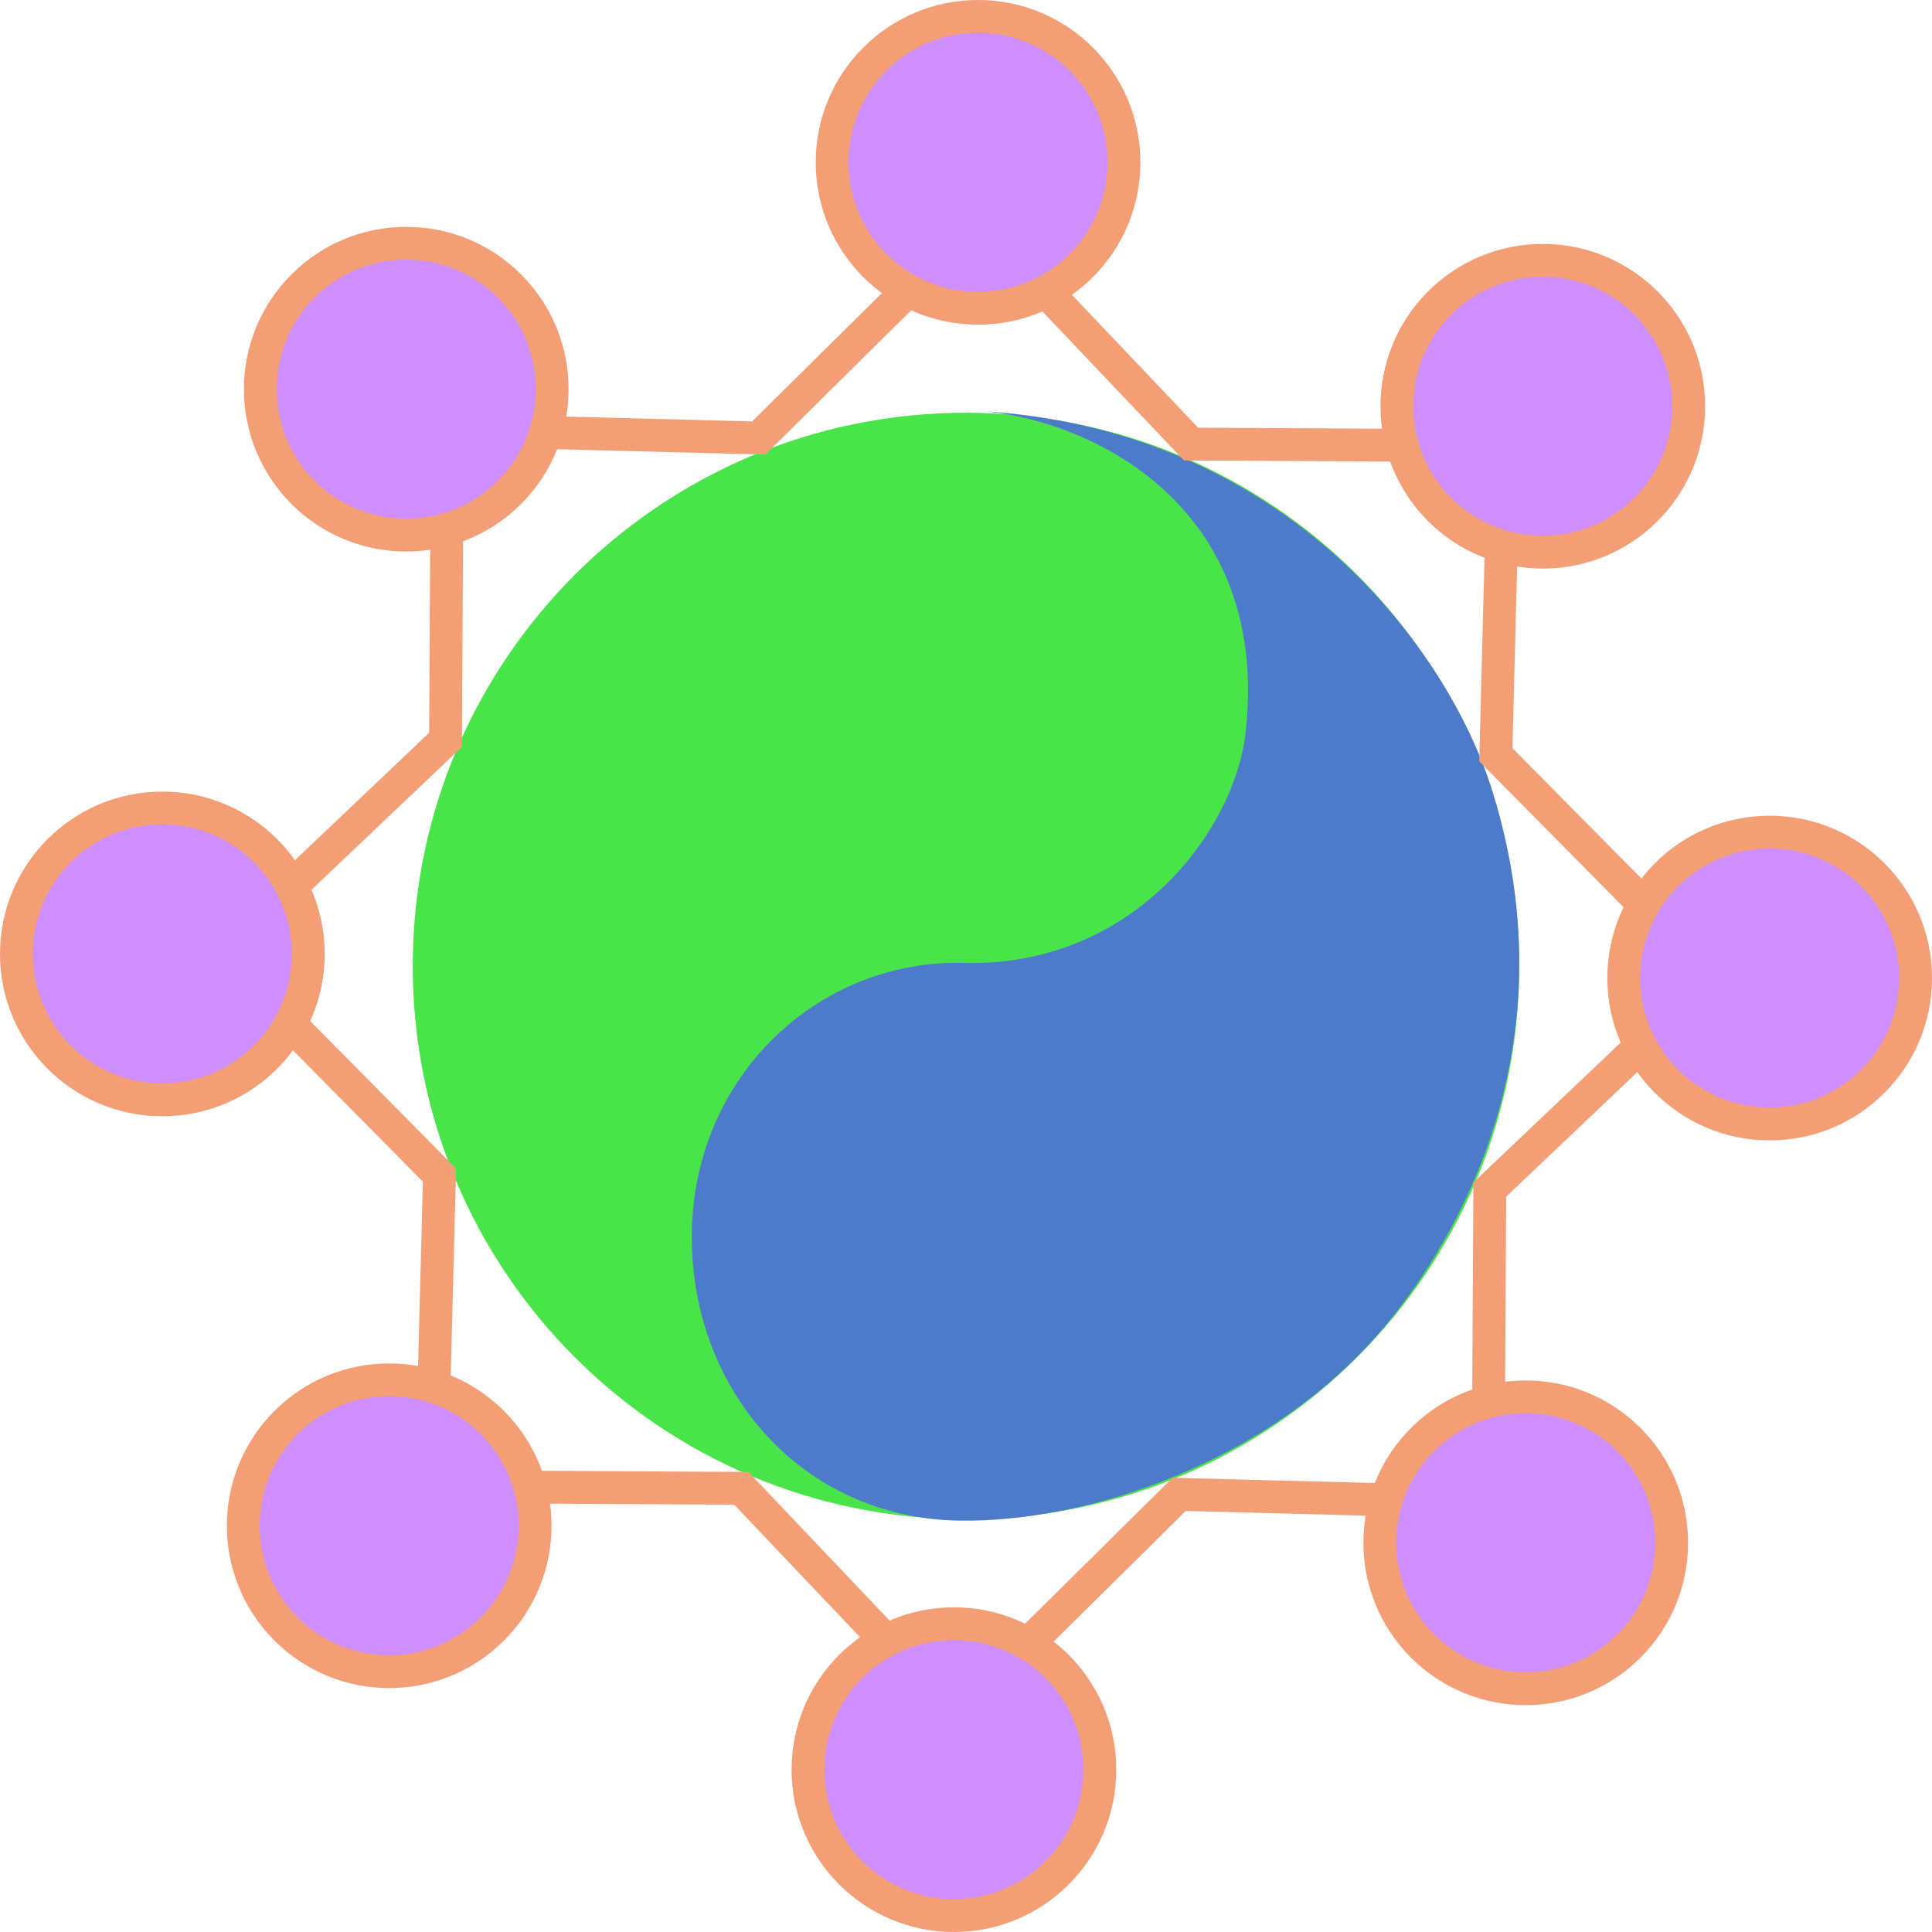
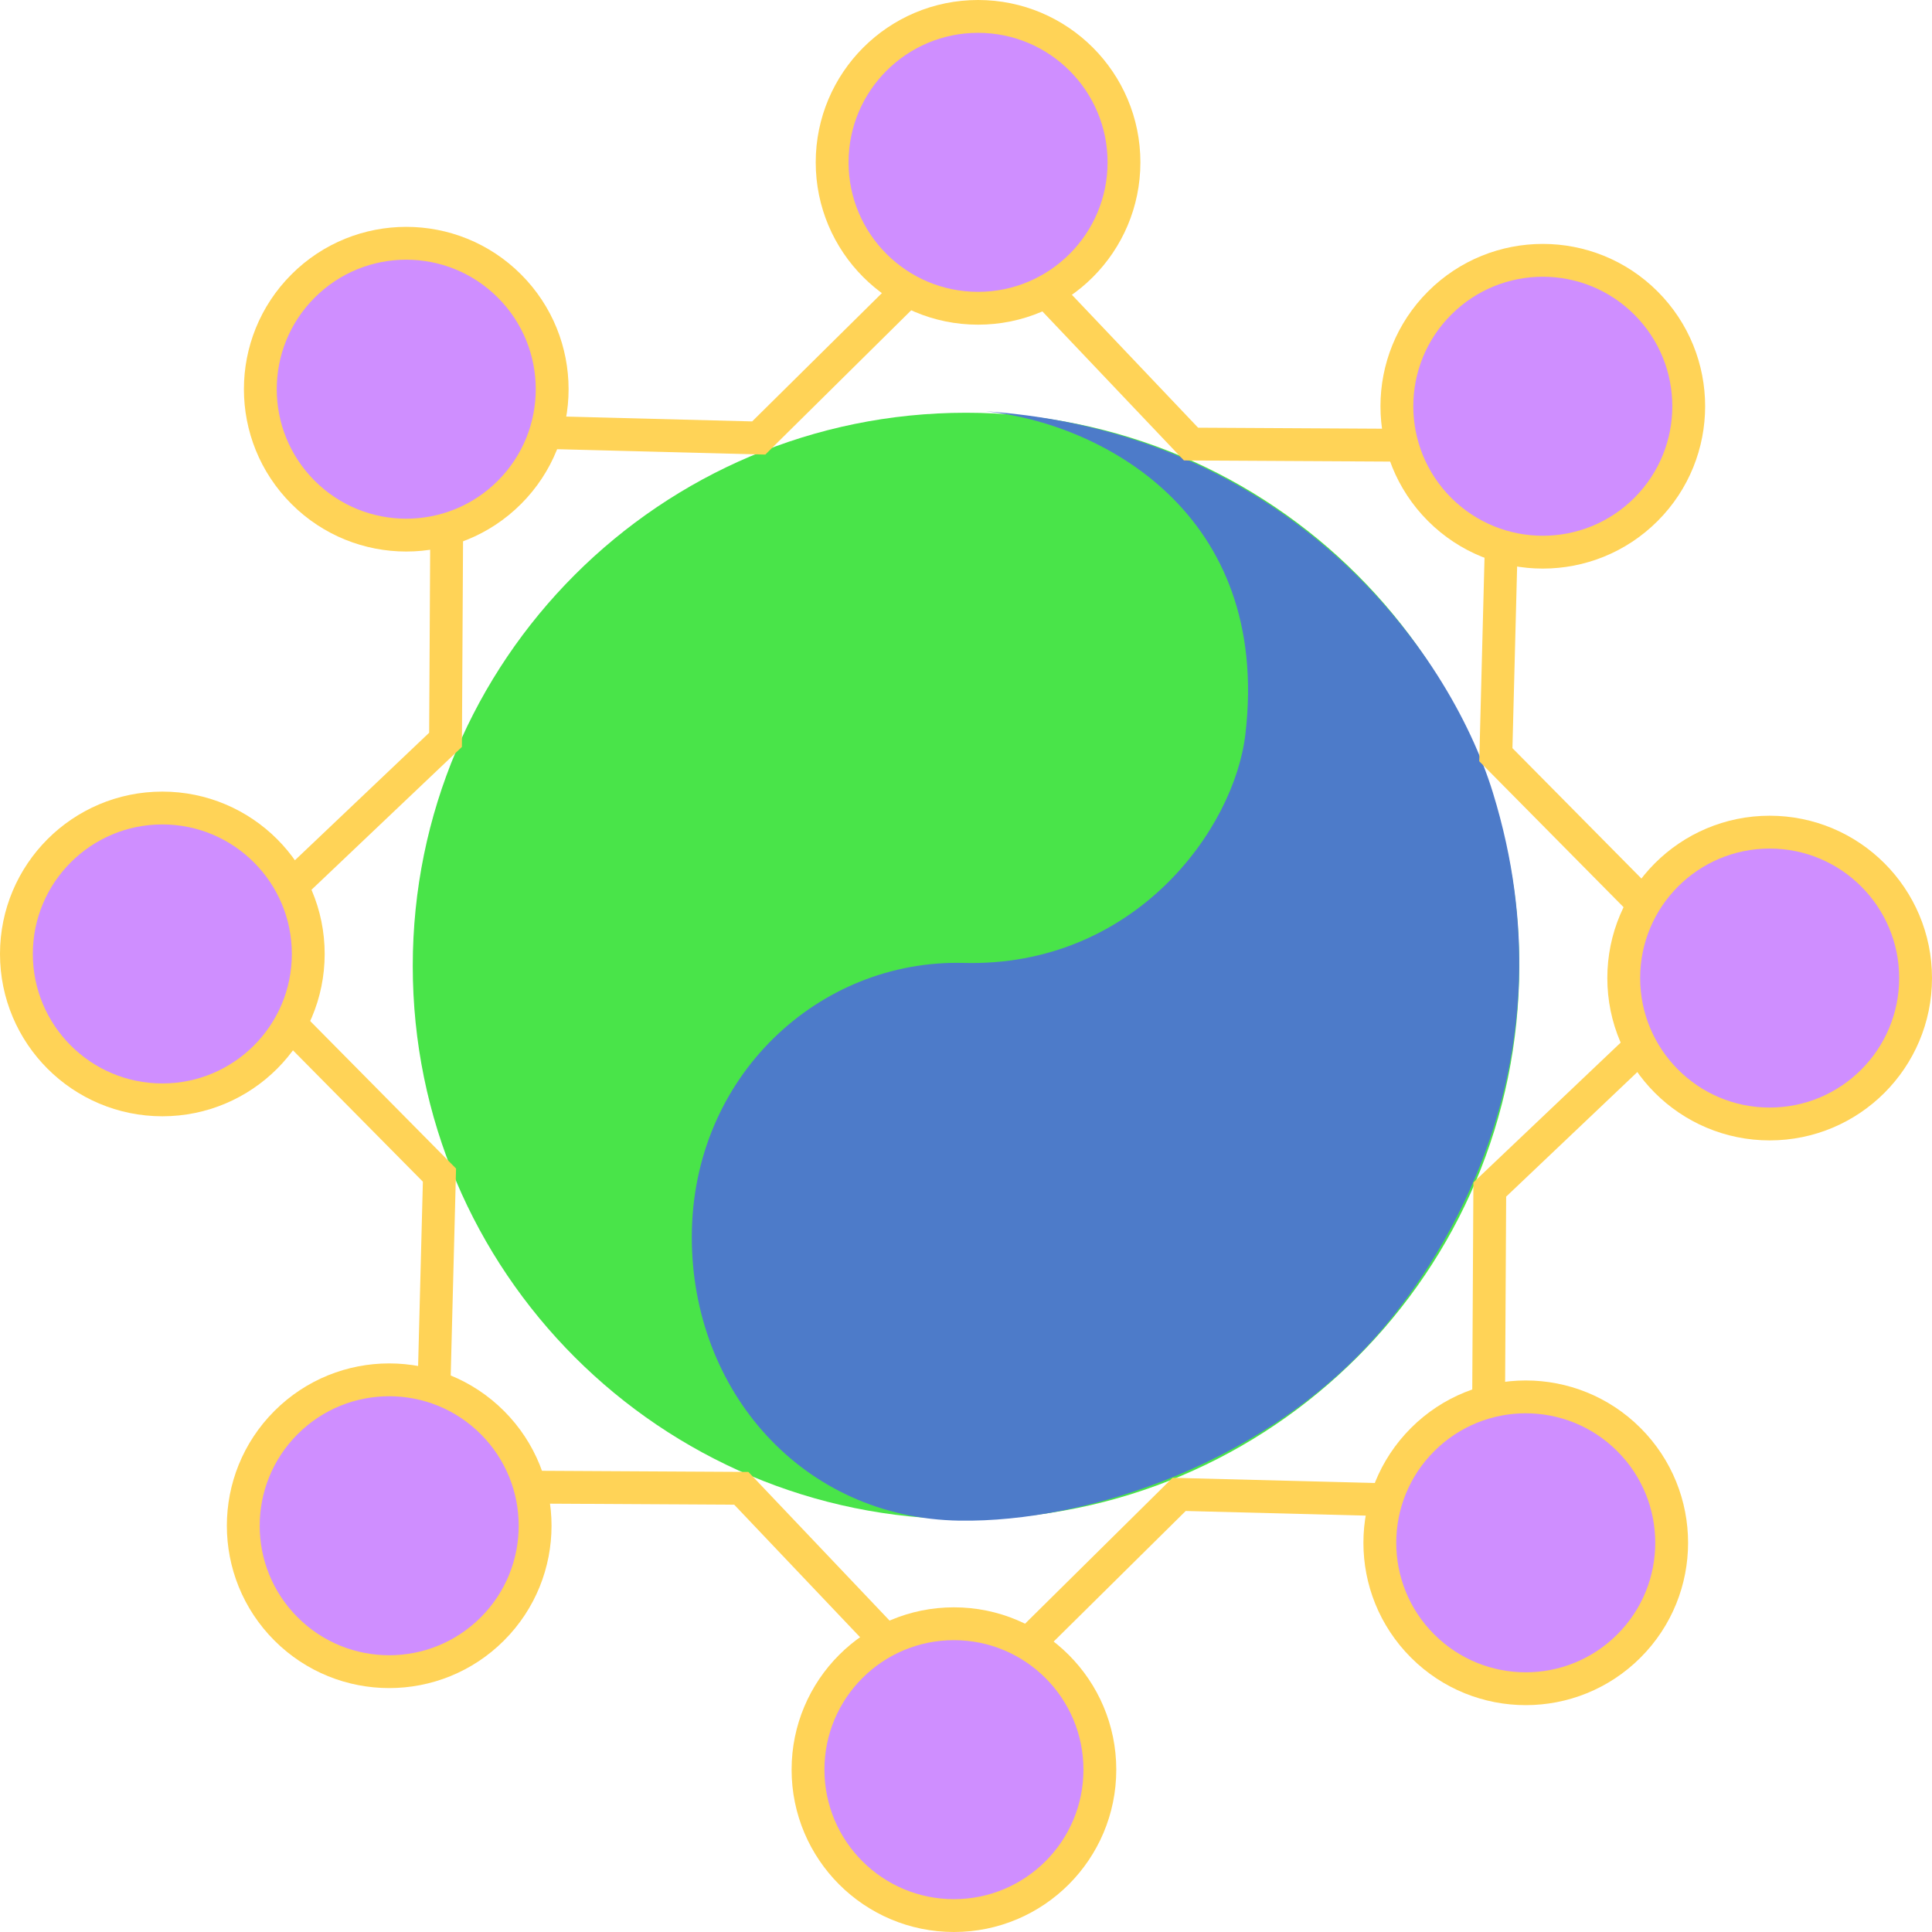
<svg xmlns="http://www.w3.org/2000/svg" xmlns:xlink="http://www.w3.org/1999/xlink" width="529.603" height="529.603" id="svg2" version="1.1">
  <defs id="defs4">
    <clipPath clipPathUnits="userSpaceOnUse" id="clipPath3034">
      <rect style="fill:none;stroke:#000000;stroke-width:8;stroke-miterlimit:4;stroke-opacity:1;stroke-dasharray:none" id="rect3036" width="160" height="320" x="200" y="212.362" />
    </clipPath>
    <clipPath clipPathUnits="userSpaceOnUse" id="clipPath3040">
      <rect style="fill:none;stroke:#000000;stroke-width:8;stroke-miterlimit:4;stroke-opacity:1;stroke-dasharray:none" id="rect3042" width="280" height="720" x="80" y="172.362" />
    </clipPath>
    <clipPath clipPathUnits="userSpaceOnUse" id="clipPath3034-7">
      <rect style="fill:none;stroke:#000000;stroke-width:8;stroke-miterlimit:4;stroke-opacity:1;stroke-dasharray:none" id="rect3036-3" width="160" height="320" x="200" y="212.362" />
    </clipPath>
    <clipPath clipPathUnits="userSpaceOnUse" id="clipPath3034-4">
      <rect style="fill:none;stroke:#000000;stroke-width:8;stroke-miterlimit:4;stroke-opacity:1;stroke-dasharray:none" id="rect3036-7" width="160" height="320" x="200" y="212.362" />
    </clipPath>
    <clipPath clipPathUnits="userSpaceOnUse" id="clipPath3040-6">
      <rect style="fill:none;stroke:#000000;stroke-width:8;stroke-miterlimit:4;stroke-opacity:1;stroke-dasharray:none" id="rect3042-0" width="280" height="720" x="80" y="172.362" />
    </clipPath>
    <clipPath clipPathUnits="userSpaceOnUse" id="clipPath3040-6-4">
      <rect style="fill:none;stroke:#000000;stroke-width:8;stroke-miterlimit:4;stroke-opacity:1;stroke-dasharray:none" id="rect3042-0-3" width="280" height="720" x="80" y="172.362" />
    </clipPath>
    <clipPath clipPathUnits="userSpaceOnUse" id="clipPath3040-3">
      <rect style="fill:none;stroke:#000000;stroke-width:8;stroke-miterlimit:4;stroke-opacity:1;stroke-dasharray:none" id="rect3042-6" width="280" height="720" x="80" y="172.362" />
    </clipPath>
  </defs>
  <g id="layer1" transform="translate(-93.31052,-245.9169)">
-     <g id="g4231" style="fill:#cf8eff;fill-opacity:1;stroke:#f39e75;stroke-width:9;stroke-miterlimit:4;stroke-opacity:1;stroke-dasharray:none">
-       <path transform="translate(657.8105,55.05032)" d="m -480,452.362 c 0,22.091 -17.909,40 -40,40 -22.091,0 -40,-17.909 -40,-40 0,-22.091 17.909,-40 40,-40 22.091,0 40,17.909 40,40 z" id="path3180" style="fill:#cf8eff;fill-opacity:1;stroke:#f39e75;stroke-width:9;stroke-miterlimit:4;stroke-opacity:1;stroke-dasharray:none" />
-       <path transform="translate(1098.414,61.66208)" d="m -480,452.362 c 0,22.091 -17.909,40 -40,40 -22.091,0 -40,-17.909 -40,-40 0,-22.091 17.909,-40 40,-40 22.091,0 40,17.909 40,40 z" id="path3180-9" style="fill:#cf8eff;fill-opacity:1;stroke:#f39e75;stroke-width:9;stroke-miterlimit:4;stroke-opacity:1;stroke-dasharray:none" />
-       <path transform="matrix(0,1,-1,0,813.7801,810.4169)" d="m -480,452.362 c 0,22.091 -17.909,40 -40,40 -22.091,0 -40,-17.909 -40,-40 0,-22.091 17.909,-40 40,-40 22.091,0 40,17.909 40,40 z" id="path3180-6" style="fill:#cf8eff;fill-opacity:1;stroke:#f39e75;stroke-width:9;stroke-miterlimit:4;stroke-opacity:1;stroke-dasharray:none" />
-       <path transform="matrix(0,1,-1,0,807.1683,1251.02)" d="m -480,452.362 c 0,22.091 -17.909,40 -40,40 -22.091,0 -40,-17.909 -40,-40 0,-22.091 17.909,-40 40,-40 22.091,0 40,17.909 40,40 z" id="path3180-9-1" style="fill:#cf8eff;fill-opacity:1;stroke:#f39e75;stroke-width:9;stroke-miterlimit:4;stroke-opacity:1;stroke-dasharray:none" />
-       <path transform="matrix(0.7071068,-0.7071068,0.7071068,0.7071068,247.8249,-23.40644)" d="m -480,452.362 c 0,22.091 -17.909,40 -40,40 -22.091,0 -40,-17.909 -40,-40 0,-22.091 17.909,-40 40,-40 22.091,0 40,17.909 40,40 z" id="path3180-7" style="fill:#cf8eff;fill-opacity:1;stroke:#f39e75;stroke-width:9;stroke-miterlimit:4;stroke-opacity:1;stroke-dasharray:none" />
-       <path transform="matrix(0.7071068,-0.7071068,0.7071068,0.7071068,564.0534,-330.2846)" d="m -480,452.362 c 0,22.091 -17.909,40 -40,40 -22.091,0 -40,-17.909 -40,-40 0,-22.091 17.909,-40 40,-40 22.091,0 40,17.909 40,40 z" id="path3180-9-8" style="fill:#cf8eff;fill-opacity:1;stroke:#f39e75;stroke-width:9;stroke-miterlimit:4;stroke-opacity:1;stroke-dasharray:none" />
-       <path transform="matrix(0.7071068,0.7071068,-0.7071068,0.7071068,892.2368,400.4313)" d="m -480,452.362 c 0,22.091 -17.909,40 -40,40 -22.091,0 -40,-17.909 -40,-40 0,-22.091 17.909,-40 40,-40 22.091,0 40,17.909 40,40 z" id="path3180-6-2" style="fill:#cf8eff;fill-opacity:1;stroke:#f39e75;stroke-width:9;stroke-miterlimit:4;stroke-opacity:1;stroke-dasharray:none" />
-       <path transform="matrix(0.7071068,0.7071068,-0.7071068,0.7071068,1199.115,716.6598)" d="m -480,452.362 c 0,22.091 -17.909,40 -40,40 -22.091,0 -40,-17.909 -40,-40 0,-22.091 17.909,-40 40,-40 22.091,0 40,17.909 40,40 z" id="path3180-9-1-5" style="fill:#cf8eff;fill-opacity:1;stroke:#f39e75;stroke-width:9;stroke-miterlimit:4;stroke-opacity:1;stroke-dasharray:none" />
+     <g id="g4231" style="fill:#cf8eff;fill-opacity:1;stroke:#ffd357;stroke-width:9;stroke-miterlimit:4;stroke-opacity:1;stroke-dasharray:none">
+       <path transform="translate(657.8105,55.05032)" d="m -480,452.362 c 0,22.091 -17.909,40 -40,40 -22.091,0 -40,-17.909 -40,-40 0,-22.091 17.909,-40 40,-40 22.091,0 40,17.909 40,40 z" id="path3180" style="fill:#cf8eff;fill-opacity:1;stroke:#ffd357;stroke-width:9;stroke-miterlimit:4;stroke-opacity:1;stroke-dasharray:none" />
+       <path transform="translate(1098.414,61.66208)" d="m -480,452.362 c 0,22.091 -17.909,40 -40,40 -22.091,0 -40,-17.909 -40,-40 0,-22.091 17.909,-40 40,-40 22.091,0 40,17.909 40,40 z" id="path3180-9" style="fill:#cf8eff;fill-opacity:1;stroke:#ffd357;stroke-width:9;stroke-miterlimit:4;stroke-opacity:1;stroke-dasharray:none" />
+       <path transform="matrix(0,1,-1,0,813.7801,810.4169)" d="m -480,452.362 c 0,22.091 -17.909,40 -40,40 -22.091,0 -40,-17.909 -40,-40 0,-22.091 17.909,-40 40,-40 22.091,0 40,17.909 40,40 z" id="path3180-6" style="fill:#cf8eff;fill-opacity:1;stroke:#ffd357;stroke-width:9;stroke-miterlimit:4;stroke-opacity:1;stroke-dasharray:none" />
+       <path transform="matrix(0,1,-1,0,807.1683,1251.02)" d="m -480,452.362 c 0,22.091 -17.909,40 -40,40 -22.091,0 -40,-17.909 -40,-40 0,-22.091 17.909,-40 40,-40 22.091,0 40,17.909 40,40 z" id="path3180-9-1" style="fill:#cf8eff;fill-opacity:1;stroke:#ffd357;stroke-width:9;stroke-miterlimit:4;stroke-opacity:1;stroke-dasharray:none" />
+       <path transform="matrix(0.7071068,-0.7071068,0.7071068,0.7071068,247.8249,-23.40644)" d="m -480,452.362 c 0,22.091 -17.909,40 -40,40 -22.091,0 -40,-17.909 -40,-40 0,-22.091 17.909,-40 40,-40 22.091,0 40,17.909 40,40 z" id="path3180-7" style="fill:#cf8eff;fill-opacity:1;stroke:#ffd357;stroke-width:9;stroke-miterlimit:4;stroke-opacity:1;stroke-dasharray:none" />
+       <path transform="matrix(0.7071068,-0.7071068,0.7071068,0.7071068,564.0534,-330.2846)" d="m -480,452.362 c 0,22.091 -17.909,40 -40,40 -22.091,0 -40,-17.909 -40,-40 0,-22.091 17.909,-40 40,-40 22.091,0 40,17.909 40,40 z" id="path3180-9-8" style="fill:#cf8eff;fill-opacity:1;stroke:#ffd357;stroke-width:9;stroke-miterlimit:4;stroke-opacity:1;stroke-dasharray:none" />
+       <path transform="matrix(0.7071068,0.7071068,-0.7071068,0.7071068,892.2368,400.4313)" d="m -480,452.362 c 0,22.091 -17.909,40 -40,40 -22.091,0 -40,-17.909 -40,-40 0,-22.091 17.909,-40 40,-40 22.091,0 40,17.909 40,40 z" id="path3180-6-2" style="fill:#cf8eff;fill-opacity:1;stroke:#ffd357;stroke-width:9;stroke-miterlimit:4;stroke-opacity:1;stroke-dasharray:none" />
+       <path transform="matrix(0.7071068,0.7071068,-0.7071068,0.7071068,1199.115,716.6598)" d="m -480,452.362 c 0,22.091 -17.909,40 -40,40 -22.091,0 -40,-17.909 -40,-40 0,-22.091 17.909,-40 40,-40 22.091,0 40,17.909 40,40 z" id="path3180-9-1-5" style="fill:#cf8eff;fill-opacity:1;stroke:#ffd357;stroke-width:9;stroke-miterlimit:4;stroke-opacity:1;stroke-dasharray:none" />
    </g>
    <path d="m 509.768,510.718 c 0,83.757 -67.899,151.656 -151.656,151.656 -83.757,0 -151.656,-67.899 -151.656,-151.656 0,-83.757 67.899,-151.656 151.656,-151.656 83.757,0 151.656,67.899 151.656,151.656 z" style="fill:#49e449;fill-opacity:1;stroke:none" id="path2994-1" />
    <path style="fill:#4d7bc9;fill-opacity:1;stroke:none" d="m 356.33,662.758 c -43.084,-0.675 -73.448,-35.608 -73.382,-77.83 0.068,-43.974 34.872,-76.075 74.494,-75.05 46.688,1.208 74.212,-36.393 77.274,-62.82 7.034,-60.702 -39.722,-85.152 -71.159,-88.393 82.325,5.611 126.707,64.695 138.982,104.514 22.793,73.938 -14.189,127.978 -30.02,146.765 -31.016,36.807 -81.15,53.362 -116.189,52.813 z" id="path4557" />
-     <g id="g4830" style="stroke:#f39e75;stroke-width:9;stroke-miterlimit:4;stroke-opacity:1;stroke-dasharray:none">
-       <g id="g4820" style="stroke:#f39e75;stroke-width:9;stroke-miterlimit:4;stroke-opacity:1;stroke-dasharray:none">
-         <g id="g4792" style="stroke:#f39e75;stroke-width:9;stroke-miterlimit:4;stroke-opacity:1;stroke-dasharray:none">
-           <path id="path4758" d="m 238.548,653.576 57.97,0.32 39.718,41.823" style="fill:none;stroke:#f39e75;stroke-width:9;stroke-linecap:butt;stroke-linejoin:miter;stroke-miterlimit:4;stroke-opacity:1;stroke-dasharray:none" />
-           <path id="path4758-6" d="m 477.762,367.965 -57.97,-0.32 -39.718,-41.823" style="fill:none;stroke:#f39e75;stroke-width:9;stroke-linecap:butt;stroke-linejoin:miter;stroke-miterlimit:4;stroke-opacity:1;stroke-dasharray:none" />
+     <g id="g4830" style="stroke:#ffd357;stroke-width:9;stroke-miterlimit:4;stroke-opacity:1;stroke-dasharray:none">
+       <g id="g4820" style="stroke:#ffd357;stroke-width:9;stroke-miterlimit:4;stroke-opacity:1;stroke-dasharray:none">
+         <g id="g4792" style="stroke:#ffd357;stroke-width:9;stroke-miterlimit:4;stroke-opacity:1;stroke-dasharray:none">
+           <path id="path4758" d="m 238.548,653.576 57.97,0.32 39.718,41.823" style="fill:none;stroke:#ffd357;stroke-width:9;stroke-linecap:butt;stroke-linejoin:miter;stroke-miterlimit:4;stroke-opacity:1;stroke-dasharray:none" />
+           <path id="path4758-6" d="m 477.762,367.965 -57.97,-0.32 -39.718,-41.823" style="fill:none;stroke:#ffd357;stroke-width:9;stroke-linecap:butt;stroke-linejoin:miter;stroke-miterlimit:4;stroke-opacity:1;stroke-dasharray:none" />
        </g>
-         <g id="g4792-6" transform="matrix(0.7071068,0.7071068,-0.7071068,0.7071068,466.4812,-104.0042)" style="stroke:#f39e75;stroke-width:9;stroke-miterlimit:4;stroke-opacity:1;stroke-dasharray:none">
-           <path id="path4758-3" d="m 238.548,653.576 57.97,0.32 39.718,41.823" style="fill:none;stroke:#f39e75;stroke-width:9;stroke-linecap:butt;stroke-linejoin:miter;stroke-miterlimit:4;stroke-opacity:1;stroke-dasharray:none" />
-           <path id="path4758-6-4" d="m 477.762,367.965 -57.97,-0.32 -39.718,-41.823" style="fill:none;stroke:#f39e75;stroke-width:9;stroke-linecap:butt;stroke-linejoin:miter;stroke-miterlimit:4;stroke-opacity:1;stroke-dasharray:none" />
+         <g id="g4792-6" transform="matrix(0.7071068,0.7071068,-0.7071068,0.7071068,466.4812,-104.0042)" style="stroke:#ffd357;stroke-width:9;stroke-miterlimit:4;stroke-opacity:1;stroke-dasharray:none">
+           <path id="path4758-3" d="m 238.548,653.576 57.97,0.32 39.718,41.823" style="fill:none;stroke:#ffd357;stroke-width:9;stroke-linecap:butt;stroke-linejoin:miter;stroke-miterlimit:4;stroke-opacity:1;stroke-dasharray:none" />
+           <path id="path4758-6-4" d="m 477.762,367.965 -57.97,-0.32 -39.718,-41.823" style="fill:none;stroke:#ffd357;stroke-width:9;stroke-linecap:butt;stroke-linejoin:miter;stroke-miterlimit:4;stroke-opacity:1;stroke-dasharray:none" />
        </g>
      </g>
-       <use height="1052.362" width="744.094" transform="matrix(0,1,-1,0,869.3362,152.2052)" id="use4828" xlink:href="#g4820" y="0" x="0" style="stroke:#f39e75;stroke-width:9;stroke-miterlimit:4;stroke-opacity:1;stroke-dasharray:none" />
+       <use height="1052.362" width="744.094" transform="matrix(0,1,-1,0,869.3362,152.2052)" id="use4828" xlink:href="#g4820" y="0" x="0" style="stroke:#ffd357;stroke-width:9;stroke-miterlimit:4;stroke-opacity:1;stroke-dasharray:none" />
    </g>
  </g>
</svg>
